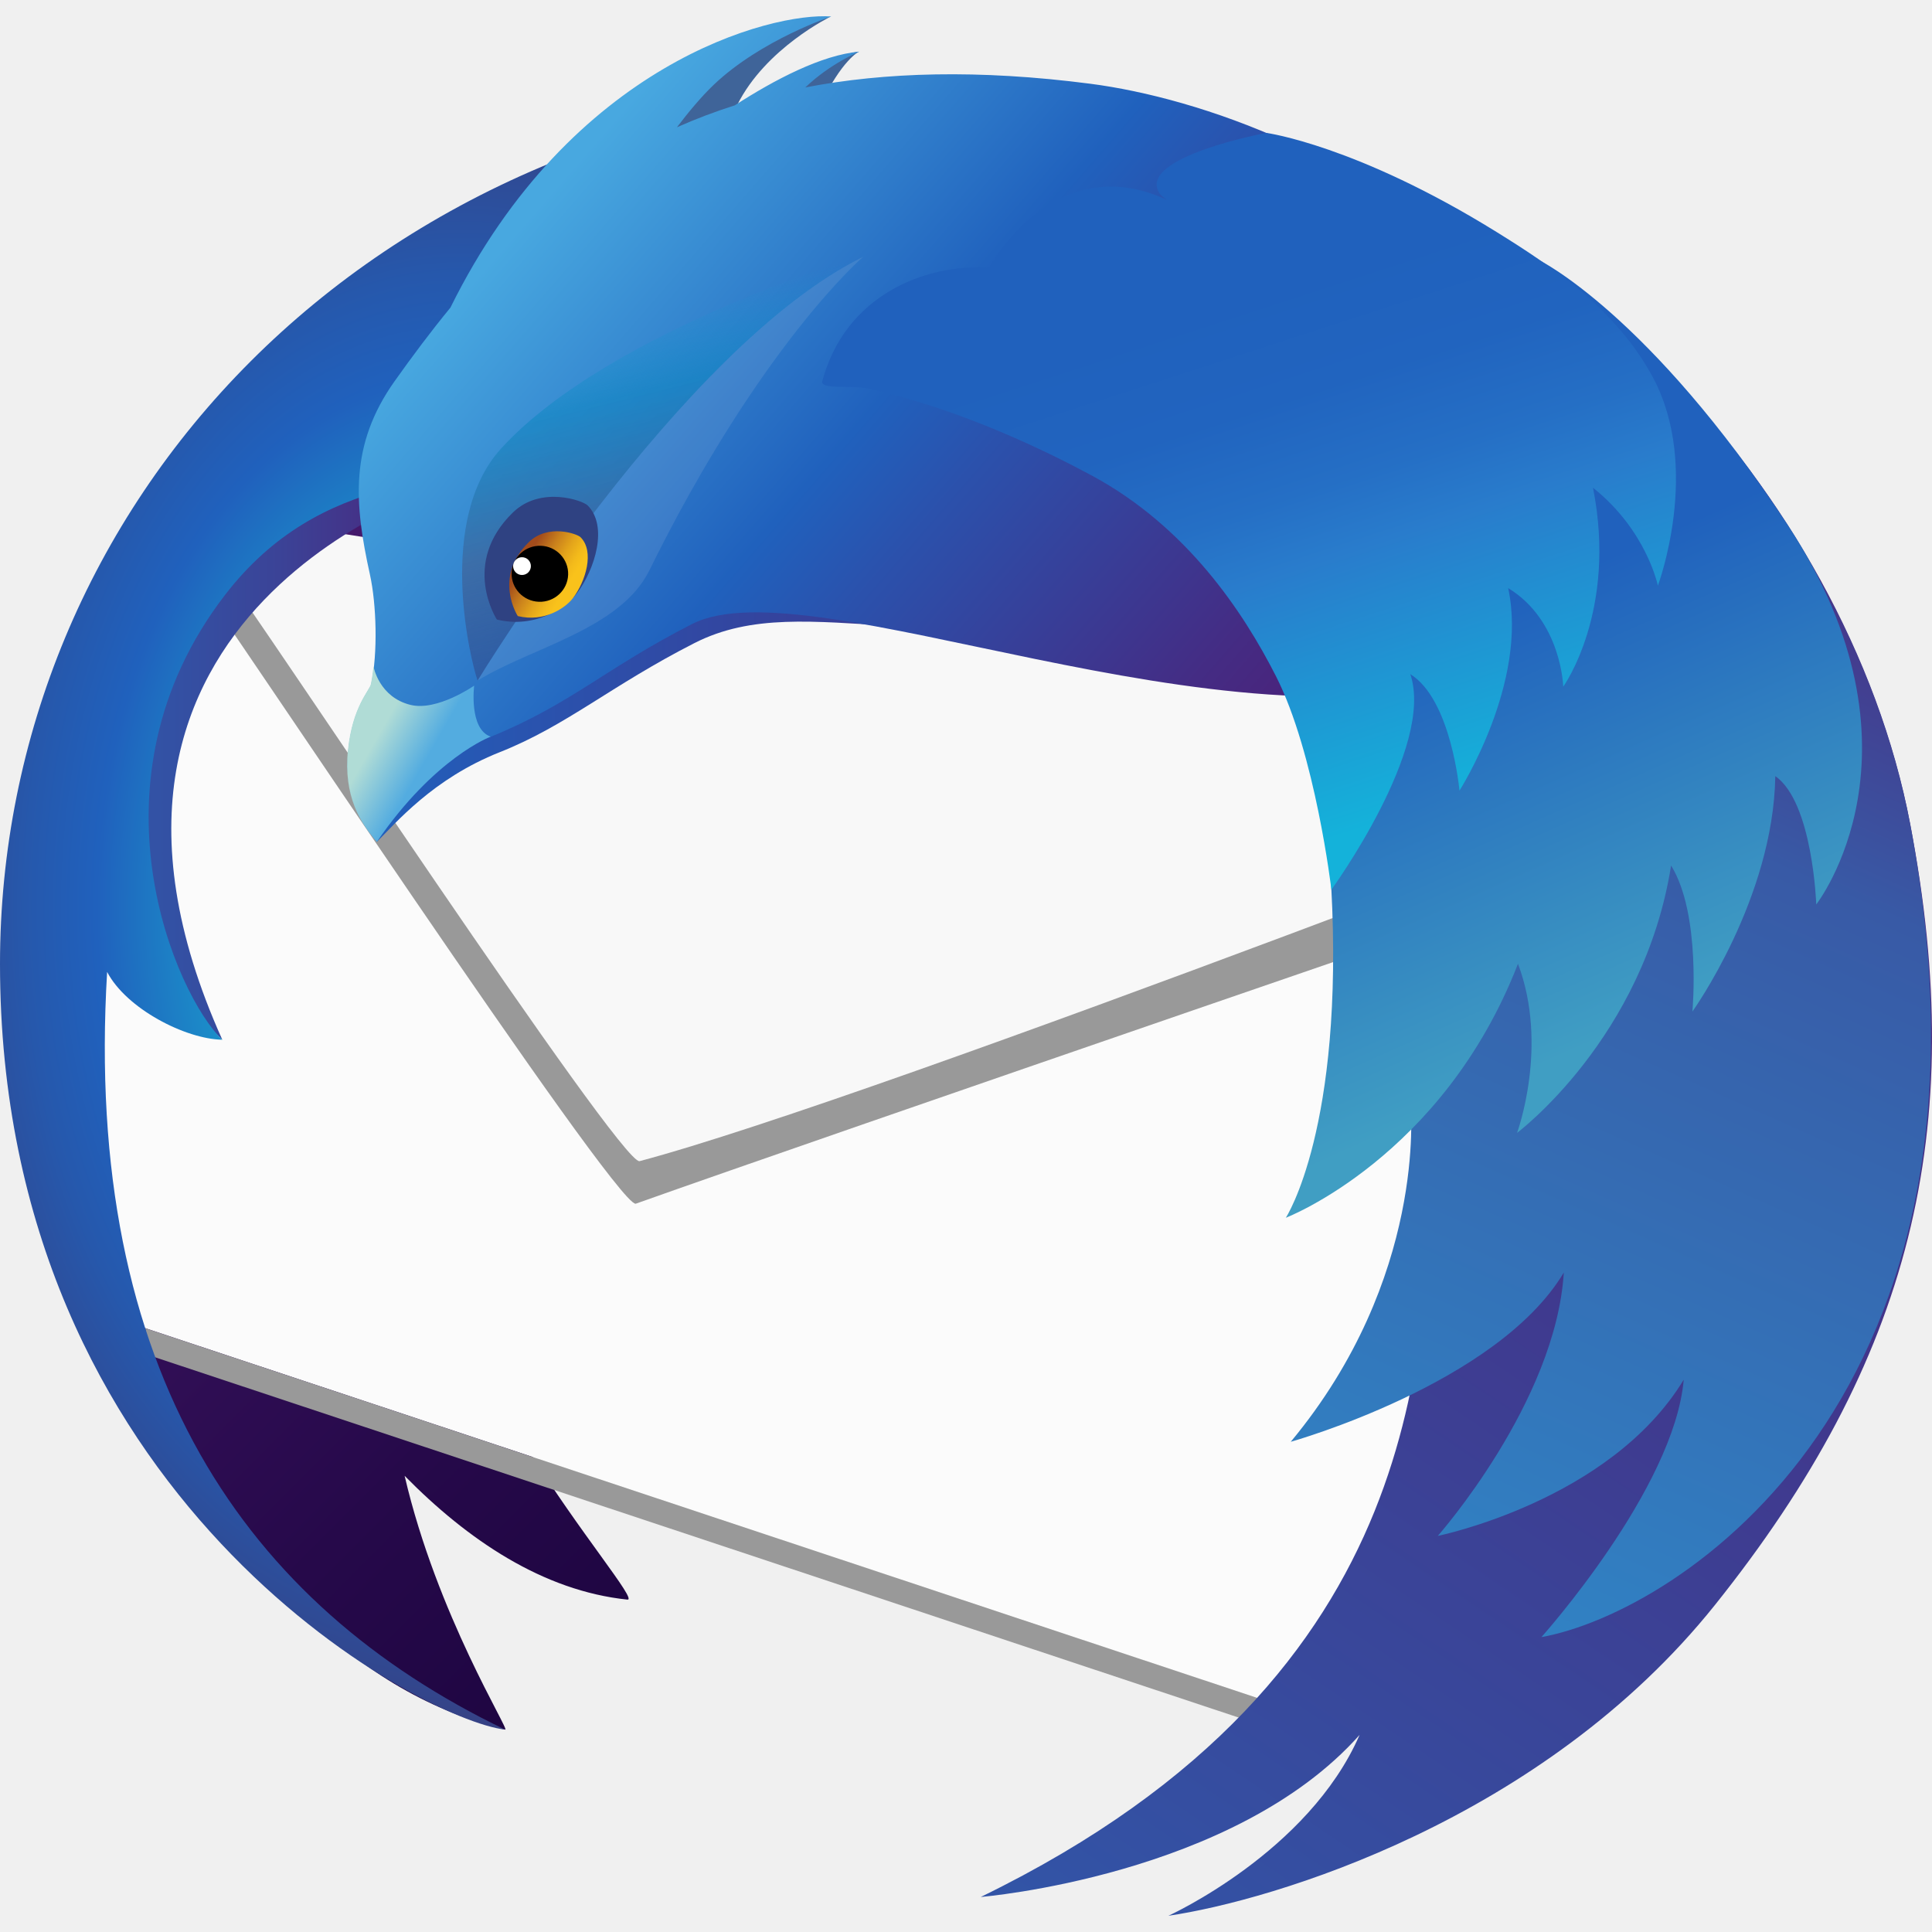
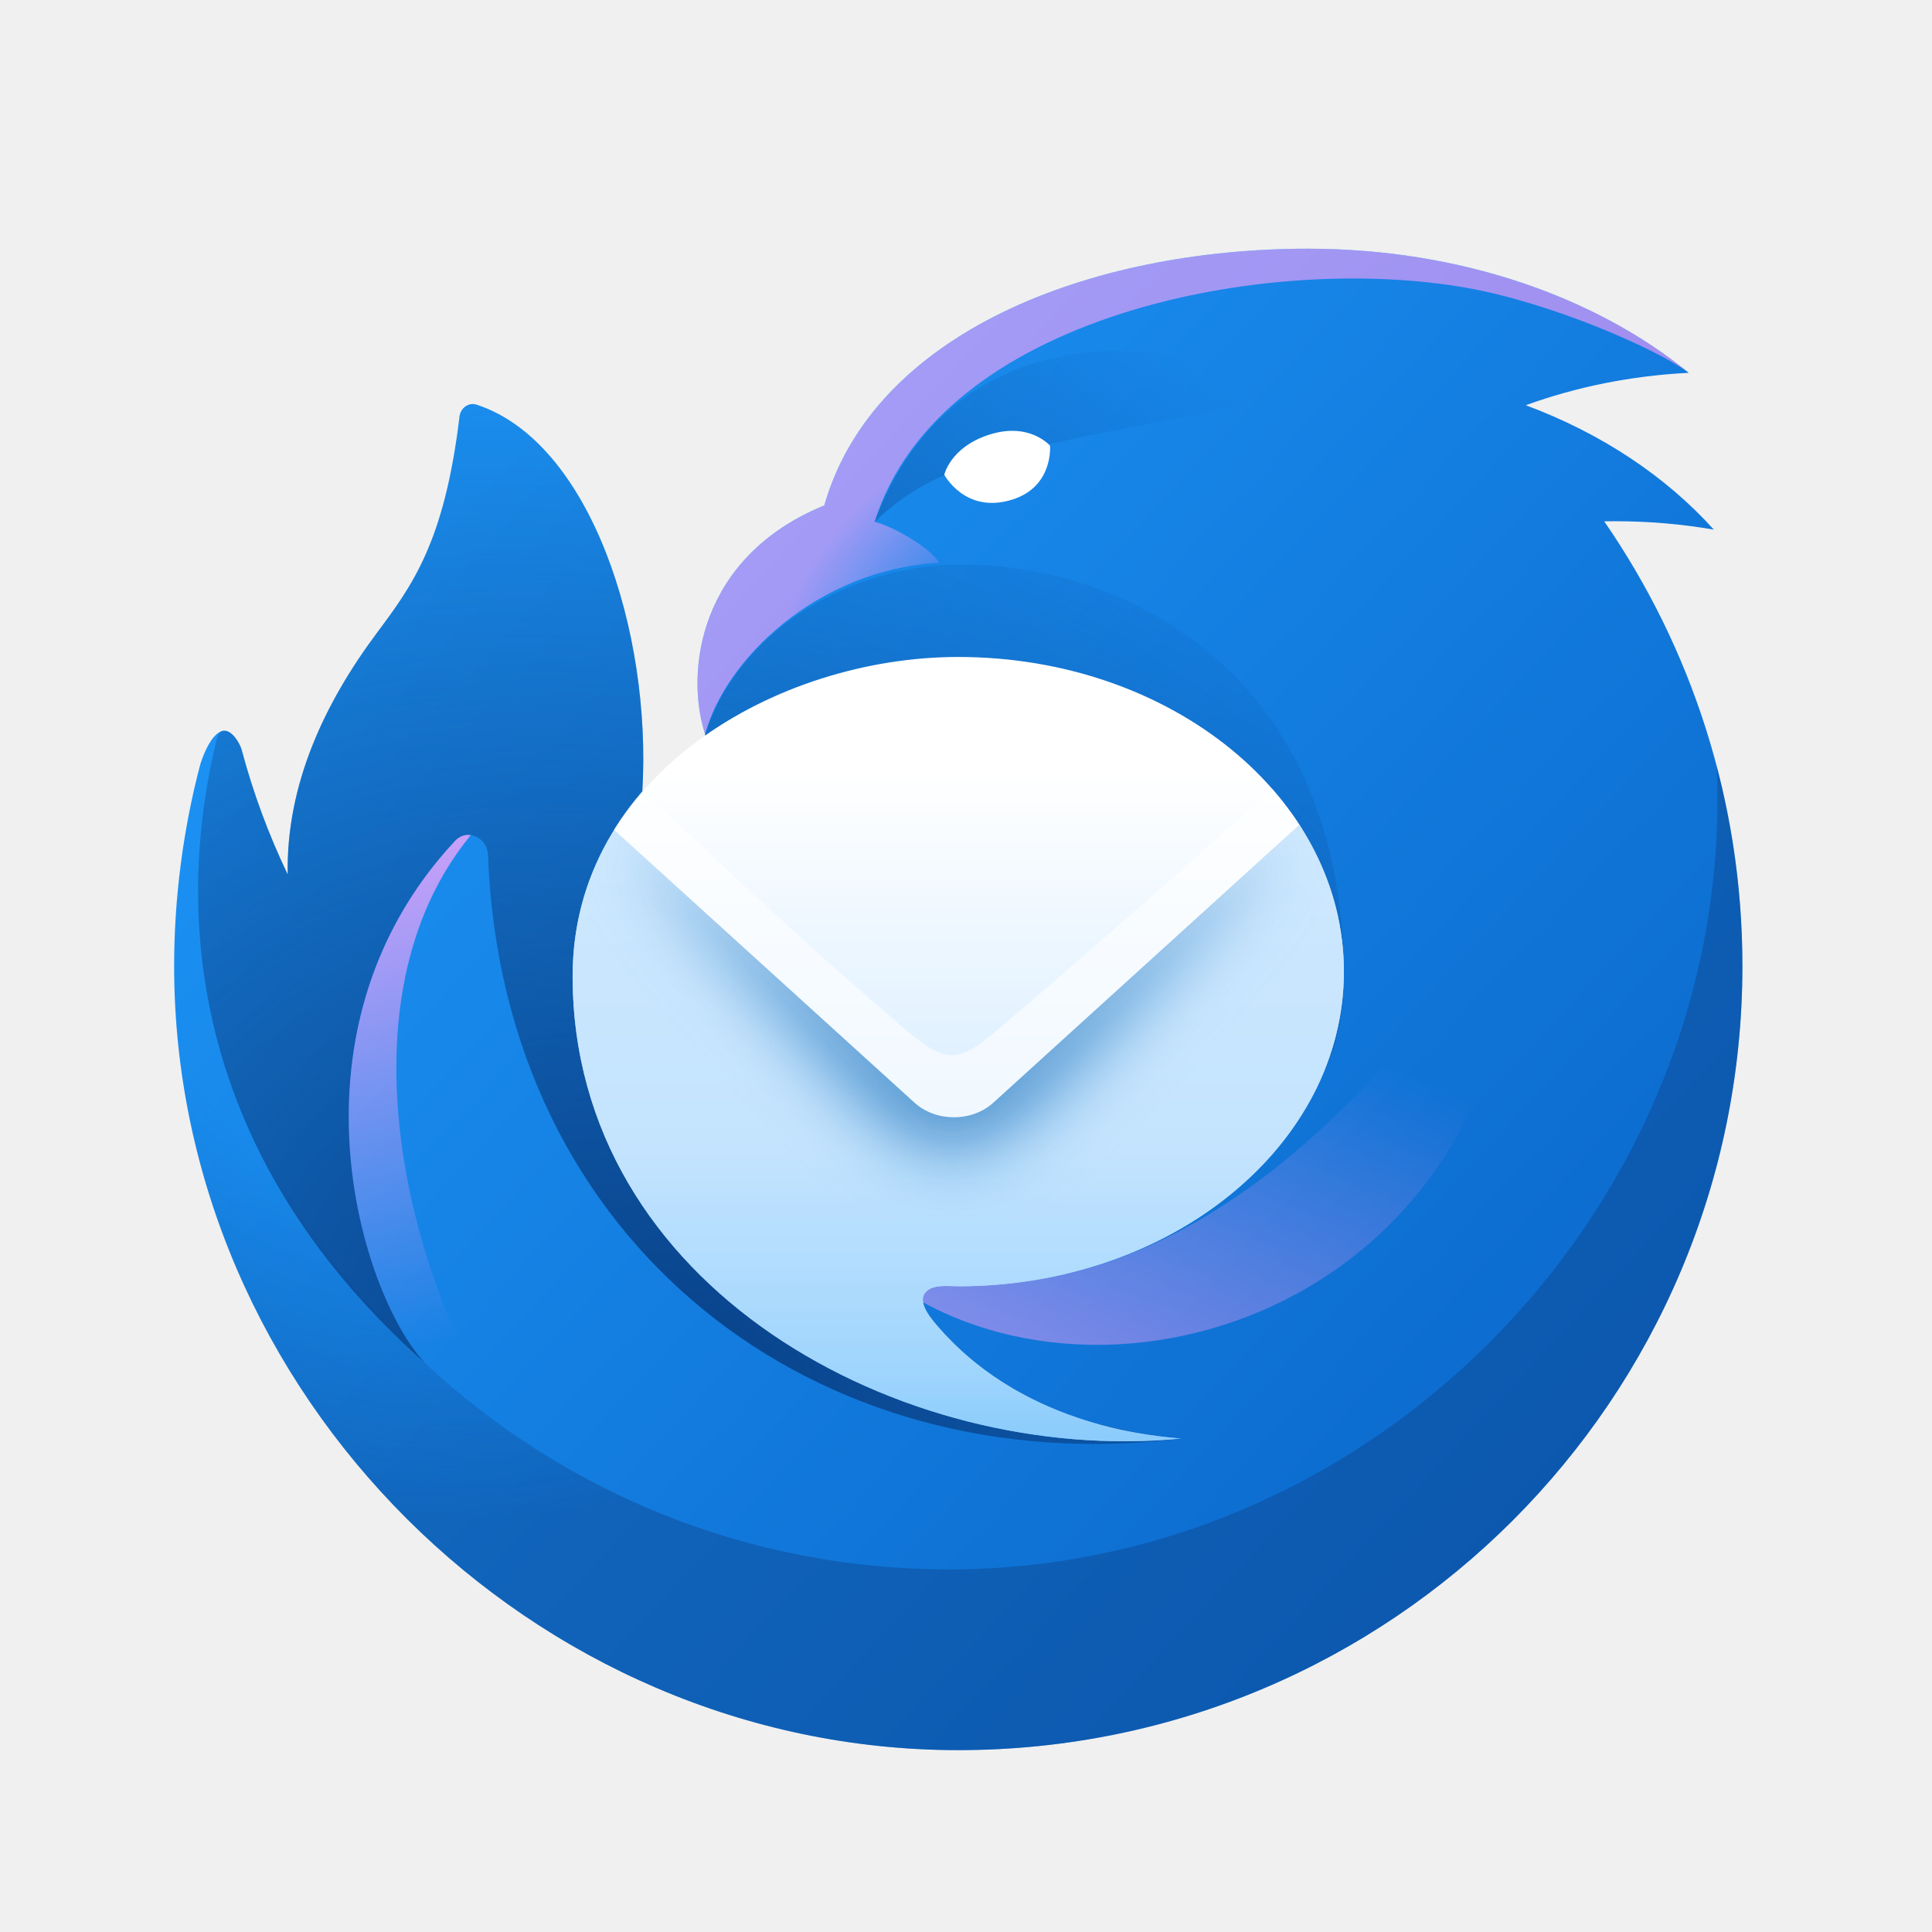
- <svg xmlns="http://www.w3.org/2000/svg" viewBox="0 0 246.96 242.808" width="210" height="210">
-   <linearGradient id="SVGID_1" gradientUnits="userSpaceOnUse" x1="199.533" y1="201.907" x2="39.679" y2="42.053">
-     <stop offset="0" stop-color="#130036" />
-     <stop offset=".23" stop-color="#18023b" />
-     <stop offset=".512" stop-color="#26094a" />
-     <stop offset=".821" stop-color="#3d1563" />
-     <stop offset="1" stop-color="#4e1d75" />
-   </linearGradient>
-   <path d="M188.887 35.492c-14.501-9.472-33.046-12.538-43.281-13.609-10.954-1.145-20.468-.943-28.836.285-.709-.009-1.414-.037-2.127-.037-.544 0-1.08.023-1.627.029.225-.275.381-.445.381-.445s-.44.069-1.304.46c-2.717.044-5.421.138-8.085.32 3.711-4.068 6.751-6.2 6.751-6.2s-3.608.528-10.192 6.496c-3.132.288-6.221.67-9.258 1.145 6.918-9.362 14.155-13.304 14.155-13.304s-8.772-1.786-22.507 12.016a60.522 60.522 0 0 0-3.246 3.572C39.68 35.907 11.03 61.758 11.03 92.139c0 5.958-1.829 12.511.143 19.054-.788 10.453.89 38.975.89 38.975s10.837 58.649 52.51 68.846c.662.158-8.707-14.62-12.851-32.442 8.069 8.208 17.685 14.699 28.478 15.824 1.325.137-6.165-8.64-12.725-19.234l94.698 31.906c49.529-21.274 43.763-19.357 54.397-30.875 23.428-25.36 26.708-39.75 20.806-82.235-3.993-28.679-25.16-57.083-48.489-66.466z" fill="url(#SVGID_1)" />
-   <path fill="#fbfbfb" d="M22.687 62.276L8.546 142.68l7.841 24.294 156.524 52.041 29.028-123.424z" />
-   <path fill="#999" d="M23.128 65.01c.785 1.689.554 2.089.065 2.089-.22 0-.492-.081-.747-.161-.255-.081-.494-.161-.648-.161-.433 0-.189.639 2.263 3.72 3.468 4.406 54.399 81.293 57.182 81.293a.125.125 0 0 0 .04-.006c23.71-8.448 124.543-43.058 124.543-43.058L195.51 93.697 23.128 65.01" />
-   <path d="M24.607 63.121s.76 3.932 4.281 8.284c3.5 4.392 50.51 75.571 52.869 74.944 30.795-8.176 142.525-51.674 142.525-51.674L24.607 63.121z" fill="#f8f8f8" />
-   <path fill="#999" d="M167.321 217.161L18.568 167.703l.526 3.475 149.882 49.834z" />
-   <linearGradient id="SVGID_2" gradientUnits="userSpaceOnUse" x1="10.243" y1="95.311" x2="57.704" y2="95.311">
-     <stop offset="0" stop-color="#3156a8" />
-     <stop offset=".247" stop-color="#3351a4" />
-     <stop offset=".536" stop-color="#3b4397" />
-     <stop offset=".845" stop-color="#472c82" />
-     <stop offset="1" stop-color="#4e1d75" />
-   </linearGradient>
-   <path d="M57.704 59.795s-54.122 15.85-29.288 71.033c0 0-11.387-10.426-18.167-23.757-.305-.597 11.301-41.829 11.301-41.829l36.154-5.447z" fill="url(#SVGID_2)" />
-   <radialGradient id="SVGID_3" cx="59.073" cy="113.923" r="85.247" gradientTransform="matrix(1 0 0 1.45 0 -51.265)" gradientUnits="userSpaceOnUse">
-     <stop offset=".165" stop-color="#14cdda" />
-     <stop offset=".548" stop-color="#2061bd" />
-     <stop offset=".655" stop-color="#2658ac" />
-     <stop offset=".864" stop-color="#373f81" />
-     <stop offset="1" stop-color="#432d62" />
-   </radialGradient>
-   <path d="M28.416 130.828c-4.707-.081-12.269-3.964-14.722-8.665-3.066 51.098 17.782 80.939 50.88 96.853C53.759 217.776 0 189.407 0 121.14 0 63.093 46.06 11.208 118.142 8.831c.442 3.254-35.736 11.414-36.893 15.251-1.796 5.972-5.924 12.473-9.406 17.684-4.718 7.061 6.557 13.099-1.729 15.001-12.468 2.861-29.098 1.277-41.361 17.219-18.434 23.965-6.133 51.379-.337 56.842z" fill="url(#SVGID_3)" />
-   <linearGradient id="SVGID_4" gradientUnits="userSpaceOnUse" x1="44.539" y1="57.898" x2="191.515" y2="57.898">
-     <stop offset="0" stop-color="#2061bd" />
-     <stop offset=".185" stop-color="#2b51ac" />
-     <stop offset=".683" stop-color="#442c84" />
-     <stop offset=".941" stop-color="#4e1d75" />
-   </linearGradient>
-   <path d="M137.048 10.699c-46.682-3.582-70.707 15.097-86.13 36.817-5.617 7.906-5.002 15.166-3.068 23.937.831 3.744 1.671 5.538.659 9.355-.558 2.106-.465 4.072-1.158 5.314-.959 1.717-2.18 3.594-2.589 6.677-1.022 7.699 1.703 10.151 3.406 12.741 2.426-2.409 7.165-8.079 15.71-11.466 8.545-3.387 14.167-8.477 24.876-13.941 14.632-7.463 31.782 3.859 64.3-6.796 10.006-3.279 33.002-37.344 38.461-38.652-15.203-16.812-41.067-22.959-54.467-23.986z" fill="url(#SVGID_4)" />
-   <path d="M106.207.032s-8.335 4.026-11.965 11.301c8.381-4.225 13.246-6.533 15.546-6.808 0 0-2.203 1.067-4.935 6.87 4.83-1.547 6.493-2.522 7.819-2.537 0 0-.385.61-.737 6.402-7.417-2.404-21.693.397-29.287 5.153C80.072 6.678 106.207.032 106.207.032z" fill="#3f6499" />
-   <linearGradient id="SVGID_5" gradientUnits="userSpaceOnUse" x1="66.174" y1="23.206" x2="167.264" y2="111.082">
-     <stop offset=".02" stop-color="#48a8e0" />
-     <stop offset=".388" stop-color="#2061bd" />
-     <stop offset=".497" stop-color="#2b51ac" />
-     <stop offset=".789" stop-color="#442c84" />
-     <stop offset=".941" stop-color="#4e1d75" />
-   </linearGradient>
-   <path d="M139.379 8.63c-14.309-1.854-26.27-1.489-36.439.47 3.198-3.065 6.898-4.575 6.898-4.575-4.795.424-10.781 3.554-15.917 6.868a71.737 71.737 0 0 0-7.39 2.799c1.43-1.885 3.094-3.899 4.72-5.445C97.29 3.004 106.257.032 106.257.032 98.603-.53 72.989 6.027 57.576 37.245c-2.526 3.077-4.883 6.235-7.129 9.398-5.798 8.164-5.162 15.658-3.162 24.715.852 3.867 1.009 10.04.168 14.029-.168.799-2.363 2.863-2.926 8.428-.602 5.905 1.505 8.804 3.582 11.203 7.38-10.792 14.661-12.931 14.661-12.931 10.33-4.232 14.63-8.752 25.688-14.393 15.108-7.709 67.939 17.45 101.512 6.448 10.332-3.384-3.977-47.359 1.663-48.709-15.699-17.36-38.494-25.02-52.254-26.803z" fill="url(#SVGID_5)" />
-   <linearGradient id="SVGID_6" gradientUnits="userSpaceOnUse" x1="19.676" y1="337.414" x2="217.835" y2="43.631">
-     <stop offset=".379" stop-color="#3156a8" />
-     <stop offset="1" stop-color="#4e1d75" />
-   </linearGradient>
-   <path d="M244.176 103.288c-8.276-43.237-48.096-82.572-80.117-84.752-14.211-.968-9.847 6.319-18.739 9.094-38.32 11.959-38.906 18.941-38.906 18.941 81.252 3.819 82.484 84.064 60.724 104.366 6.123-1.428 12.762-8.914 18.859-20.666-.732 4.931-1.36 10.98-2.274 17.729-2.788 20.595.823 63.614-58.356 92.405 0 0 32.372-2.646 48.425-20.717-6.528 15.012-24.441 23.121-24.441 23.121 13.182-1.928 47.81-12.146 69.868-39.732 24.966-31.225 32.474-60.519 24.957-99.789z" fill="url(#SVGID_6)" />
-   <linearGradient id="SVGID_7" gradientUnits="userSpaceOnUse" x1="96.745" y1="278.646" x2="206.317" y2="32.542">
-     <stop offset="0" stop-color="#29abe2" />
-     <stop offset=".773" stop-color="#385aa6" />
-     <stop offset=".858" stop-color="#414293" />
-     <stop offset="1" stop-color="#4e1d75" />
-   </linearGradient>
-   <path d="M164.993 182.221s26.396-7.38 34.903-21.633c-1.032 16.619-16.107 33.662-16.107 33.662s22.038-4.46 31.436-19.968c-1.224 13.994-18.191 32.907-18.191 32.907 17.346-3.113 60.93-30.645 47.143-103.901-8.142-43.262-48.096-82.572-80.117-84.752-14.211-.968-9.847 6.319-18.739 9.094-38.32 11.959-38.906 18.941-38.906 18.941 81.252 3.819 102.844 46.344 60.724 103.231 6.123-1.429 8.578-4.794 13.178-10.301-.002 0 2.084 21.78-15.324 42.72z" fill="url(#SVGID_7)" />
-   <linearGradient id="SVGID_8" gradientUnits="userSpaceOnUse" x1="48.269" y1="92.034" x2="54.241" y2="95.468">
-     <stop offset="0" stop-color="#b0dcd6" />
-     <stop offset="1" stop-color="#53ace0" />
-   </linearGradient>
-   <path d="M60.609 85.567s-4.719 3.301-8.136 2.46c-4.045-.993-4.73-4.913-4.73-4.913-.089.803-.192 1.578-.341 2.273-.168.799-2.363 2.863-2.926 8.428-.602 5.905 1.615 9.325 3.692 11.724C55.549 94.747 62.72 92.087 62.72 92.087c-2.809-.982-2.111-6.52-2.111-6.52z" fill="url(#SVGID_8)" />
+ <svg xmlns="http://www.w3.org/2000/svg" width="210" height="210" viewBox="0 0 210 210" fill="none">
+   <g clip-path="url(#clip0_640_4234)">
+     <path d="M89.57 54.956L89.587 54.956C94.954 36.193 118.343 27.033 142.177 27.033C158.644 27.033 173.43 32.248 183.564 40.525C177.286 40.836 171.314 42.064 165.847 44.047C174.036 47.089 181.071 51.773 186.285 57.567C182.826 56.969 179.238 56.655 175.559 56.655C175.162 56.655 174.766 56.658 174.372 56.666C183.845 70.401 189.392 87.052 189.392 105C189.392 152.073 151.232 190.232 104.16 190.232C57.812 190.232 18.927 151.427 18.927 105C18.927 97.668 19.903 90.094 21.794 82.996C22.289 81.505 22.981 80.076 23.9 79.552C25.05 78.898 26.095 80.85 26.265 81.485C27.514 86.175 29.197 90.711 31.272 95.055C31.091 85.323 35.248 76.46 40.967 68.793C44.78 63.682 48.314 58.944 49.946 45.275C50.056 44.358 50.926 43.697 51.804 43.985C64.215 48.048 70.85 68.713 69.817 85.993C76.673 86.973 76.641 79.812 76.641 79.812C74.45 73.077 75.911 60.557 89.548 54.956L89.57 54.956Z" fill="url(#paint0_linear_640_4234)" />
+     <path opacity="0.9" d="M186.604 83.295C188.676 130.173 150.139 170.589 103.145 170.589C59.154 170.589 23.105 136.587 19.844 93.431C19.269 97.418 18.958 101.49 18.929 105.629C19.263 151.811 58.054 190.232 104.16 190.232C151.232 190.232 189.392 152.073 189.392 105C189.392 97.499 188.423 90.225 186.604 83.295Z" fill="url(#paint1_radial_640_4234)" />
+     <g style="mix-blend-mode:screen">
+       <path d="M102.083 61.169C101.164 59.543 96.924 57.14 95.072 56.721C102.083 34.257 137.814 27.36 159.682 31.335C168.782 32.989 180.117 37.95 183.564 40.525C173.43 32.248 158.644 27.033 142.177 27.033C118.343 27.033 94.954 36.193 89.587 54.956L89.57 54.956L89.548 54.956C75.911 60.557 74.451 73.081 76.643 79.815C78.746 71.782 88.758 61.91 102.083 61.169Z" fill="url(#paint2_radial_640_4234)" />
+     </g>
+     <path d="M126.851 45.655C107.706 49.422 101.449 50.653 95.041 56.744C102.237 37.692 120.608 33.832 142.496 42.515C136.471 43.762 131.311 44.777 126.851 45.655Z" fill="url(#paint3_linear_640_4234)" />
+     <path d="M23.553 80.387C18.323 101.802 22.365 126.972 46.127 148.095C39.053 140.36 30.417 111.795 49.476 91.386C50.76 90.011 52.969 91.023 53.039 92.903C54.609 135.314 88.833 161.217 128.287 156.373C116.062 155.686 75.633 141.527 105.707 135.924C121.427 132.996 146.075 128.404 146.075 106.29C146.075 70.437 118.353 59.955 101.545 61.514C90.04 62.582 79.801 69.882 76.648 79.809C77.858 83.723 73.035 86.464 69.817 86.004C70.85 68.724 64.215 48.048 51.804 43.985C50.926 43.697 50.056 44.358 49.946 45.275C48.314 58.944 44.78 63.682 40.967 68.793C35.248 76.461 31.091 85.323 31.272 95.055C29.197 90.711 27.514 86.175 26.265 81.485C26.124 80.959 25.363 79.492 24.442 79.423C23.943 79.386 23.679 79.873 23.553 80.387Z" fill="url(#paint4_radial_640_4234)" />
+     <g style="mix-blend-mode:screen">
+       <path d="M95.147 138.094C118.29 156.886 164.836 142.798 164.836 97.104C146.044 125.588 122.111 145.235 95.147 138.094Z" fill="url(#paint5_linear_640_4234)" />
+     </g>
+     <g style="mix-blend-mode:screen">
+       <path d="M49.476 91.386C49.965 90.863 50.588 90.683 51.176 90.765C34.115 111.572 47.876 148.119 57.32 157.096C57.848 158.591 48.361 150.817 47.053 148.996C39.87 142.902 29.574 112.697 49.476 91.386Z" fill="url(#paint6_linear_640_4234)" />
+     </g>
+     <path d="M104.159 139.815C127.31 139.815 146.077 124.502 146.077 105.613C146.077 86.723 127.31 71.41 104.159 71.41C84.409 71.41 62.234 84.259 62.242 106.112C62.253 139.883 97.928 159.31 128.339 156.369C126.055 156.104 111.805 155.347 102.173 144.451C101.304 143.469 99.796 141.756 100.48 140.642C101.164 139.528 103.043 139.815 104.159 139.815Z" fill="url(#paint7_linear_640_4234)" />
+     <path opacity="0.6" d="M141.51 90.074L108.383 121.771C105.443 123.86 102.313 124.013 99.224 122.116L66.735 90.188C67.65 88.713 68.693 87.299 69.85 85.956C71.021 87.051 72.155 88.112 73.26 89.148C81.796 97.143 88.694 103.604 98.417 111.903C102.807 115.649 104.171 115.575 108.474 111.903C119.6 102.407 127.734 95.22 138.311 85.778C139.501 87.139 140.572 88.574 141.51 90.074Z" fill="white" />
+     <mask id="mask0_640_4234" style="mask-type:luminance" maskUnits="userSpaceOnUse" x="62" y="89" width="85" height="68">
+       <path d="M146.077 105.613C146.077 124.502 127.309 139.815 104.159 139.815C103.043 139.815 101.164 139.528 100.48 140.642C99.796 141.756 101.304 143.469 102.173 144.451C111.223 154.689 124.35 155.976 127.797 156.314C128.019 156.335 128.2 156.353 128.338 156.369C97.928 159.31 62.252 139.883 62.241 106.112C62.239 100.102 63.915 94.774 66.756 90.206L99.407 119.861C101.73 121.971 105.644 121.971 107.967 119.861L141.237 89.644C144.327 94.411 146.077 99.845 146.077 105.613Z" fill="white" />
+     </mask>
+     <g mask="url(#mask0_640_4234)">
+       <rect opacity="0.7" x="52.534" y="66.165" width="105.95" height="96.062" fill="url(#paint8_linear_640_4234)" />
+       <g filter="url(#filter0_f_640_4234)">
+         <path fill-rule="evenodd" clip-rule="evenodd" d="M94.429 120.062C88.256 113.637 69.766 92.294 69.766 92.294L71.198 92.355L100.141 113.974C102.31 115.549 105.401 115.533 107.549 113.936L135.931 92.383L137.438 92.266C137.438 92.266 119.553 113.103 112.703 119.968C105.853 126.833 100.603 126.487 94.429 120.062Z" fill="#458FCD" />
+       </g>
+     </g>
+     <path d="M110.04 54.302C114.526 52.889 114.133 48.448 114.133 48.448C114.133 48.448 111.889 45.808 107.445 47.272C103.284 48.642 102.64 51.603 102.64 51.603C102.64 51.603 104.912 55.917 110.04 54.302Z" fill="white" />
+   </g>
  <defs>
-     <filter id="MaskFilter" filterUnits="userSpaceOnUse" x="162.68" y="18.355" width="14.927" height="6.629">
-       <feColorMatrix values="1 0 0 0 0 0 1 0 0 0 0 0 1 0 0 0 0 0 1 0" />
+     <filter id="filter0_f_640_4234" x="61.974" y="84.473" width="83.257" height="48.319" filterUnits="userSpaceOnUse" color-interpolation-filters="sRGB">
+       <feFlood flood-opacity="0" result="BackgroundImageFix" />
+       <feBlend mode="normal" in="SourceGraphic" in2="BackgroundImageFix" result="shape" />
+       <feGaussianBlur stdDeviation="3.896" result="effect1_foregroundBlur_640_4234" />
    </filter>
+     <linearGradient id="paint0_linear_640_4234" x1="48.51" y1="55.126" x2="168.663" y2="167.201" gradientUnits="userSpaceOnUse">
+       <stop stop-color="#1B91F3" />
+       <stop offset="1" stop-color="#0B68CB" />
+     </linearGradient>
+     <radialGradient id="paint1_radial_640_4234" cx="0" cy="0" r="1" gradientUnits="userSpaceOnUse" gradientTransform="translate(48.289 93.689) rotate(66.5179) scale(72.0721 69.0432)">
+       <stop offset="0.526" stop-color="#0B4186" stop-opacity="0" />
+       <stop offset="1" stop-color="#0B4186" stop-opacity="0.45" />
+     </radialGradient>
+     <radialGradient id="paint2_radial_640_4234" cx="0" cy="0" r="1" gradientUnits="userSpaceOnUse" gradientTransform="translate(106.351 64.0883) rotate(-127.994) scale(15.4079 25.4963)">
+       <stop stop-color="#EF3ACC" stop-opacity="0" />
+       <stop offset="1" stop-color="#EF3ACC" stop-opacity="0.64" />
+     </radialGradient>
+     <linearGradient id="paint3_linear_640_4234" x1="81.943" y1="83.816" x2="125.178" y2="35.686" gradientUnits="userSpaceOnUse">
+       <stop stop-color="#0F5DB0" />
+       <stop offset="1" stop-color="#0F5DB0" stop-opacity="0" />
+     </linearGradient>
+     <radialGradient id="paint4_radial_640_4234" cx="0" cy="0" r="1" gradientUnits="userSpaceOnUse" gradientTransform="translate(72.0145 151.439) rotate(-64.2627) scale(112.439 138.894)">
+       <stop offset="0.016" stop-color="#094188" />
+       <stop offset="0.967" stop-color="#0B4186" stop-opacity="0" />
+     </radialGradient>
+     <linearGradient id="paint5_linear_640_4234" x1="157.714" y1="118.665" x2="137.613" y2="168.024" gradientUnits="userSpaceOnUse">
+       <stop stop-color="#E247C4" stop-opacity="0" />
+       <stop offset="1" stop-color="#E247C4" stop-opacity="0.64" />
+     </linearGradient>
+     <linearGradient id="paint6_linear_640_4234" x1="33.053" y1="74.398" x2="50.764" y2="145.682" gradientUnits="userSpaceOnUse">
+       <stop offset="0.105" stop-color="#EF3ACC" />
+       <stop offset="1" stop-color="#EF3ACC" stop-opacity="0" />
+     </linearGradient>
+     <linearGradient id="paint7_linear_640_4234" x1="104.161" y1="83.936" x2="104.161" y2="156.018" gradientUnits="userSpaceOnUse">
+       <stop stop-color="white" />
+       <stop offset="0.905" stop-color="#BEE1FE" />
+       <stop offset="1" stop-color="#96CEFD" />
+     </linearGradient>
+     <linearGradient id="paint8_linear_640_4234" x1="105.508" y1="124.725" x2="105.508" y2="154.922" gradientUnits="userSpaceOnUse">
+       <stop stop-color="#BCE0FD" />
+       <stop offset="1" stop-color="#88CCFC" />
+     </linearGradient>
+     <clipPath id="clip0_640_4234">
+       <rect width="210" height="210" fill="white" transform="translate(0.800003)" />
+     </clipPath>
  </defs>
-   <mask maskUnits="userSpaceOnUse" x="162.68" y="18.355" width="14.927" height="6.629" id="SVGID_9">
-     <g filter="url(#MaskFilter)">
-       <radialGradient id="SVGID_10" cx="154.384" cy="67.999" r="51.968" gradientUnits="userSpaceOnUse">
-         <stop offset=".868" stop-color="#fff" />
-         <stop offset="1" />
-       </radialGradient>
-       <path fill="url(#SVGID_10)" d="M91.295-7.218H191.31v93.339H91.295z" />
-     </g>
-   </mask>
-   <g opacity=".6" mask="url(#SVGID_9)">
-     <g opacity=".2">
-       <linearGradient id="SVGID_11" gradientUnits="userSpaceOnUse" x1="176.214" y1="23.085" x2="164.24" y2="20.555">
-         <stop offset="0" stop-color="#3092b9" />
-         <stop offset=".22" stop-color="#258db6" />
-         <stop offset=".656" stop-color="#1685b1" />
-         <stop offset="1" stop-color="#1082af" />
-       </linearGradient>
-       <path d="M163.513 18.434c1.106-.287 5.621.204 8.584 1.533 2.964 1.329 8.073 3.679 3.986 4.701-4.088 1.022-6.438-.613-8.482-2.351s-6.847-3.168-4.088-3.883z" fill="url(#SVGID_11)" />
-     </g>
-   </g>
-   <linearGradient id="SVGID_12" gradientUnits="userSpaceOnUse" x1="80.784" y1="38.025" x2="90.637" y2="77.544">
-     <stop offset=".007" stop-color="#1398d1" stop-opacity="0" />
-     <stop offset=".248" stop-color="#1187c2" stop-opacity=".62" />
-     <stop offset=".642" stop-color="#3f6499" stop-opacity=".71" />
-     <stop offset="1" stop-color="#2f4282" stop-opacity=".5" />
-   </linearGradient>
-   <path d="M61.051 84.921s25.888-42.662 49.292-54.175c2.173-1.093-32.405 9.191-46.32 24.55-8.271 9.129-3.891 27.002-2.972 29.625z" fill="url(#SVGID_12)" />
-   <path d="M61.051 84.921l.075-.045c6.694-4.136 18.166-6.518 21.864-14.015 14.237-28.869 27.354-40.115 27.354-40.115-23.405 11.513-49.293 54.175-49.293 54.175z" opacity=".1" fill="#f2f2f2" />
-   <path d="M63.512 77.118s-4.666-7.159 2.053-13.687c3.546-3.44 8.919-1.529 9.54-.91 2.644 2.622.982 8.156-1.398 11.288-1.345 1.764-5.259 4.51-10.195 3.309z" fill="#2f4282" />
-   <linearGradient id="SVGID_13" gradientUnits="userSpaceOnUse" x1="48.738" y1="14.373" x2="43.199" y2="11.303" gradientTransform="rotate(1.985 -1624.088 732.523)">
-     <stop offset="0" stop-color="#f9c21b" />
-     <stop offset=".148" stop-color="#f3ba1b" />
-     <stop offset=".379" stop-color="#e3a41b" />
-     <stop offset=".663" stop-color="#c9801c" />
-     <stop offset=".988" stop-color="#a44e1c" />
-     <stop offset="1" stop-color="#a34c1c" />
-   </linearGradient>
-   <path d="M66.187 76.674s-3.224-4.949 1.422-9.459c2.446-2.376 6.161-1.056 6.592-.63 1.826 1.812.676 5.637-.968 7.8-.929 1.223-3.635 3.119-7.046 2.289z" fill="url(#SVGID_13)" />
-   <path d="M72.623 71.393c-.072 1.978-1.746 3.522-3.738 3.454-1.996-.069-3.558-1.726-3.487-3.704.071-1.977 1.744-3.521 3.741-3.453 1.992.069 3.553 1.727 3.484 3.703z" />
-   <circle cx="66.725" cy="70.287" r="1.136" fill="#fff" />
-   <linearGradient id="SVGID_14" gradientUnits="userSpaceOnUse" x1="206.211" y1="130.139" x2="169.43" y2="47.526">
-     <stop offset="0" stop-color="#409ec3" />
-     <stop offset=".62" stop-color="#2061bd" />
-   </linearGradient>
-   <path d="M228.505 65.01c-17.721-26.976-31.761-33.831-31.761-33.831s.645 19.65 10.484 29.128c1.124 1.083-11.774-8.432-11.774-8.432s-2.758 9.076 3.562 19.51c-1.836-2.439-3.051-3.363-3.051-3.363s-11.908 5.491-15.423 13.109c-1.815-3.426-3.176-5.444-3.176-5.444s-8.236 16.437-7.201 35.495c1.684 30.988-5.803 42.404-5.803 42.404s20.057-7.695 29.676-32.468c3.974 10.533-.121 21.619-.121 21.619s16.206-12.109 19.691-34.18c3.863 6.23 2.727 18.664 2.727 18.664s10.344-14.402 10.596-30.086c4.794 3.343 5.235 16.399 5.235 16.399s15.336-19.606-3.661-48.524z" fill="url(#SVGID_14)" />
-   <linearGradient id="SVGID_15" gradientUnits="userSpaceOnUse" x1="176.76" y1="103.061" x2="150.407" y2="21.954">
-     <stop offset="0" stop-color="#14b2da" />
-     <stop offset=".403" stop-color="#297ccc" />
-     <stop offset=".508" stop-color="#256fc5" />
-     <stop offset=".649" stop-color="#2164bf" />
-     <stop offset=".816" stop-color="#2061bd" />
-     <stop offset=".984" stop-color="#2061bd" />
-   </linearGradient>
-   <path d="M211.282 46.158c-4.631-8.63-12.803-14.13-19.986-18.582-17.909-11.105-29.427-12.665-29.427-12.665s-16.528 3.074-13.689 7.672c.146.236.487.535.968.877-14.498-6.678-22.722 8.677-22.722 8.677-8.284-.503-18.371 3.575-21.312 14.499-.305 1.134 3.711.496 5.777.945 12.079 2.626 23.45 8.32 28.675 11.134 12.154 6.548 19.365 17.451 23.528 25.629 5.037 9.894 7.094 27.304 7.094 27.304s13.253-18.205 10.086-27.552c5.249 3.26 6.285 14.891 6.285 14.891s8.835-13.838 6.223-25.891c6.815 4.153 7.042 12.601 7.042 12.601s6.939-9.631 3.803-25.427c6.858 5.453 8.293 12.517 8.293 12.517s5.606-14.993-.638-26.629z" fill="url(#SVGID_15)" />
</svg>
